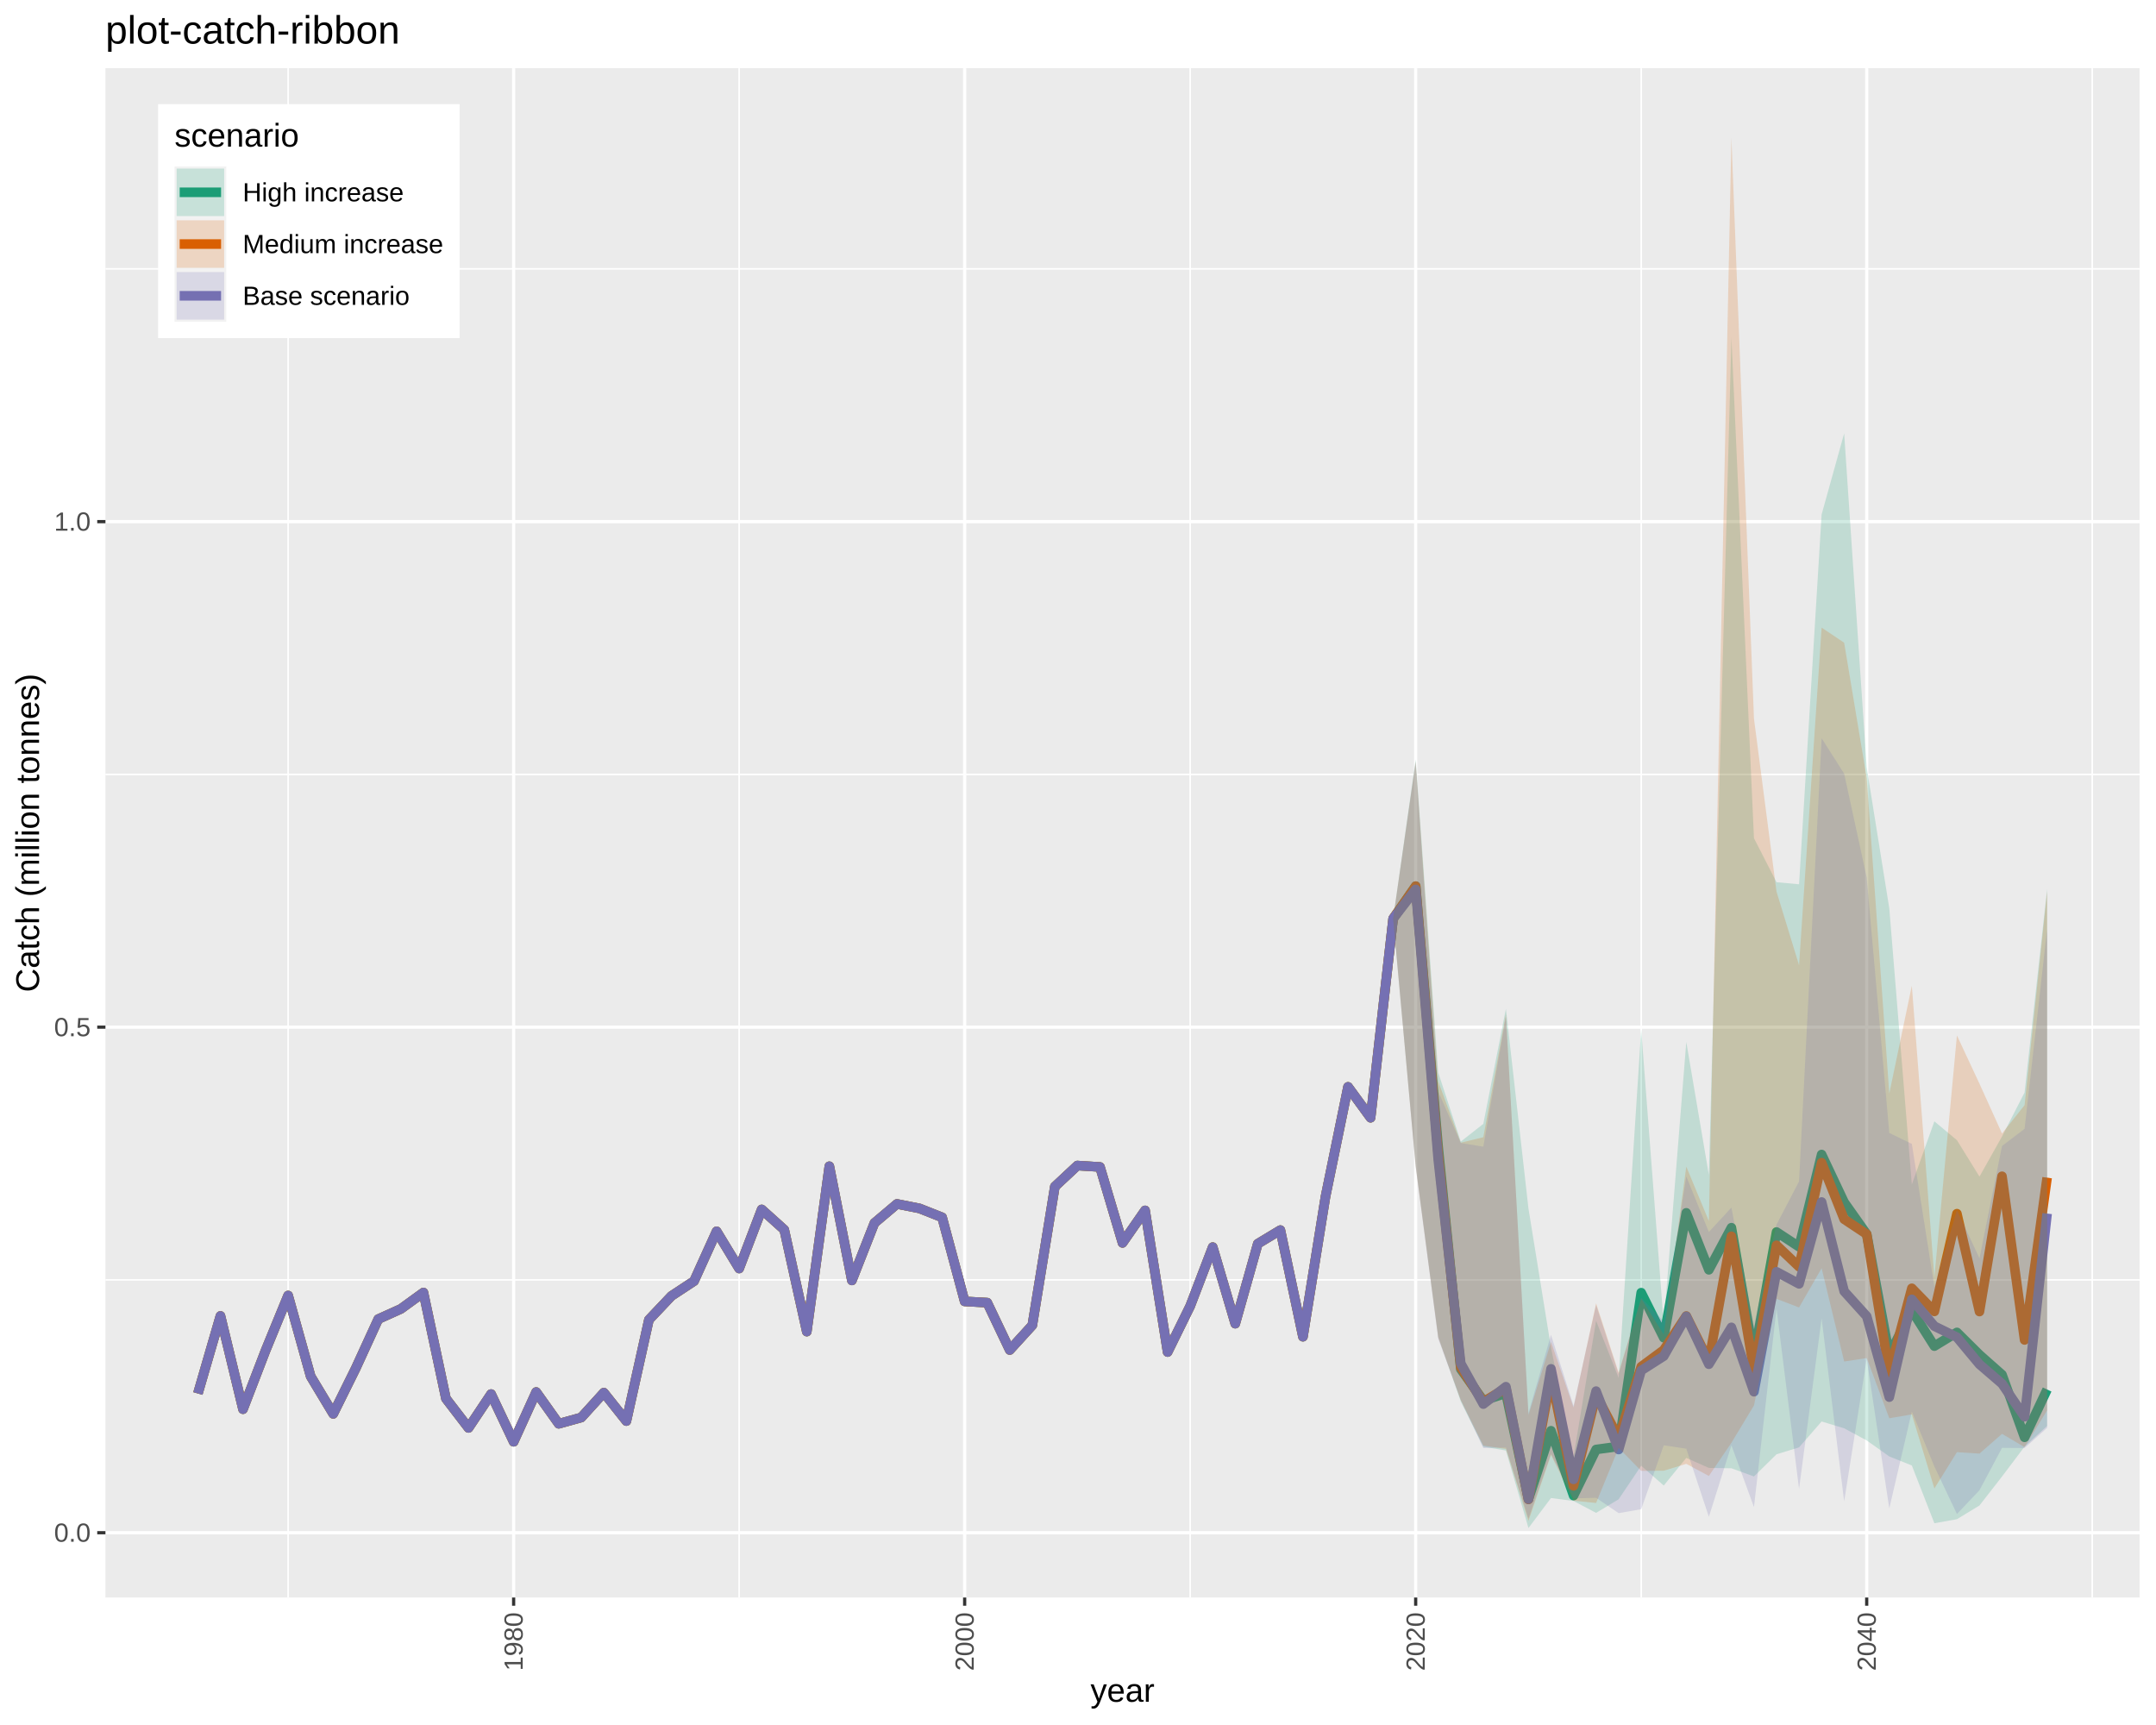
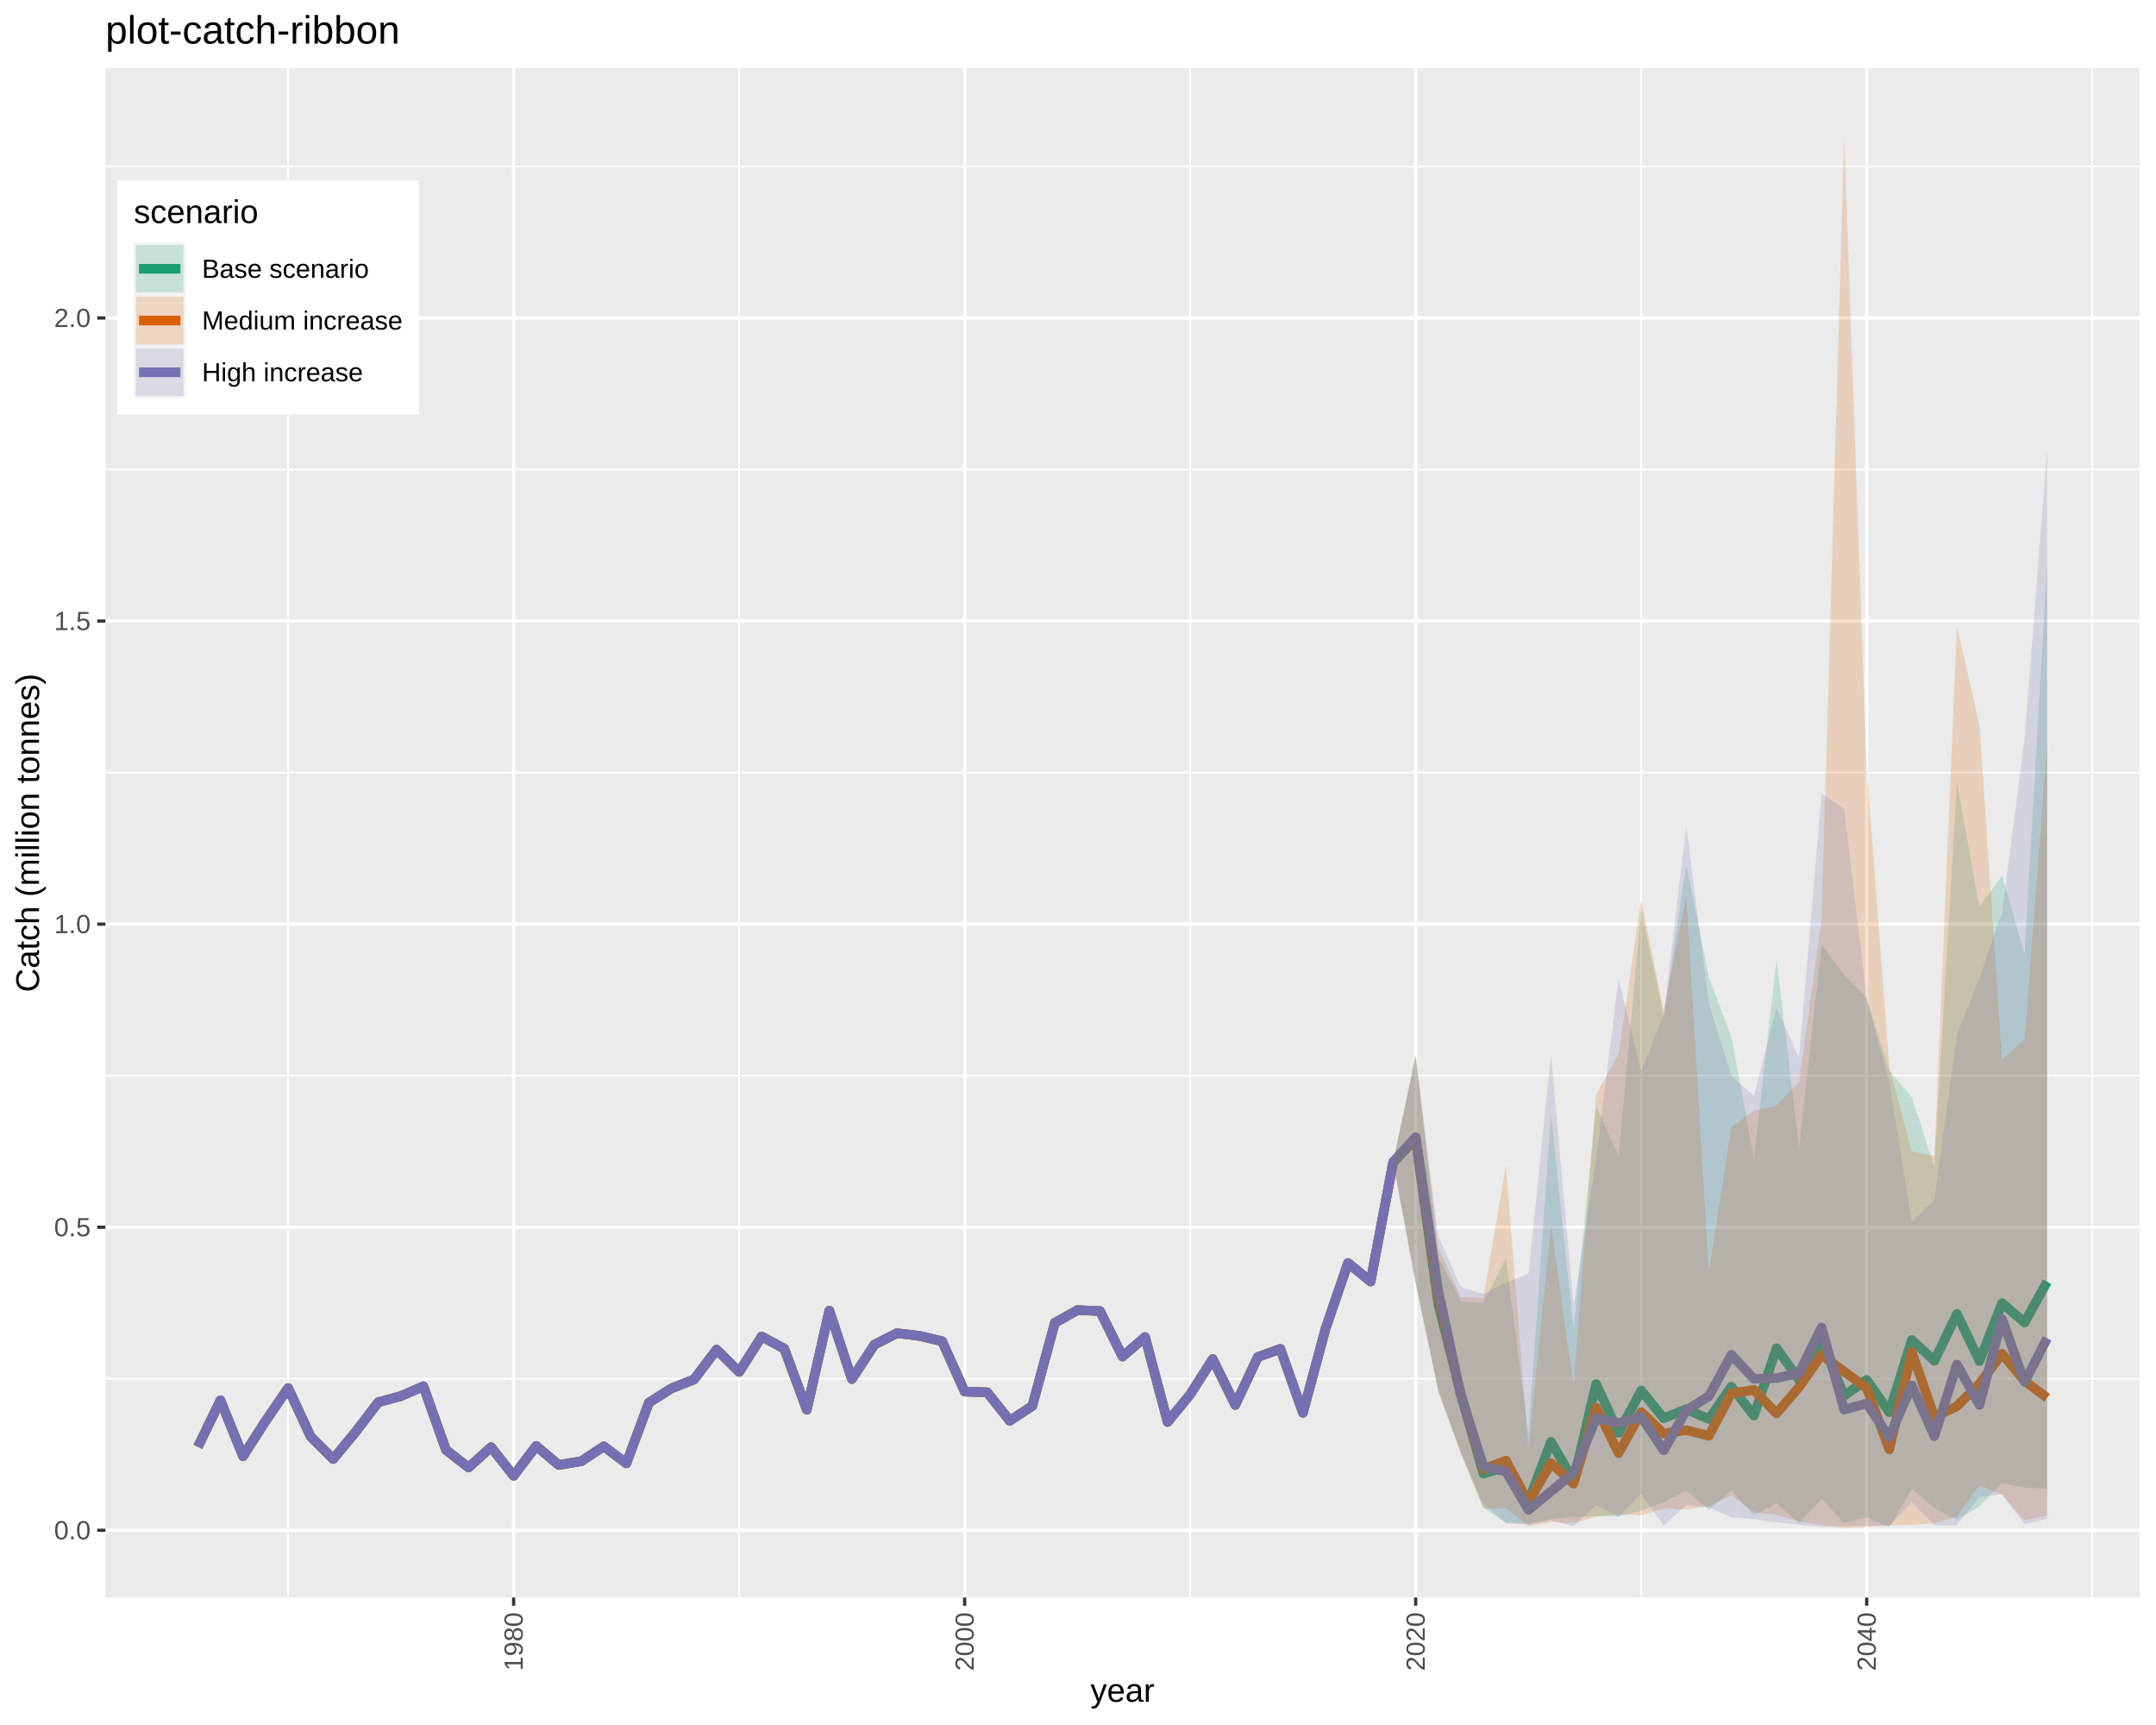
<svg xmlns="http://www.w3.org/2000/svg" viewBox="0 0 720.00 576.00">
  <defs>
    <style type="text/css">
    line, polyline, polygon, path, rect, circle {
      fill: none;
      stroke: #000000;
      stroke-linecap: round;
      stroke-linejoin: round;
      stroke-miterlimit: 10.00;
    }
  </style>
  </defs>
  <rect width="100%" height="100%" style="stroke: none; fill: #FFFFFF;" />
  <rect x="0.00" y="0.00" width="720.00" height="576.00" style="stroke-width: 1.07; stroke: #FFFFFF; fill: #FFFFFF;" />
  <defs>
    <clipPath id="cpMzUuMjF8NzE0LjUyfDUzMy40NHwyMi43Nw==">
      <rect x="35.21" y="22.77" width="679.31" height="510.67" />
    </clipPath>
  </defs>
  <rect x="35.21" y="22.77" width="679.31" height="510.67" style="stroke-width: 1.07; stroke: none; fill: #EBEBEB;" clip-path="url(#cpMzUuMjF8NzE0LjUyfDUzMy40NHwyMi43Nw==)" />
-   <polyline points="35.21,427.38 714.52,427.38 " style="stroke-width: 0.53; stroke: #FFFFFF; stroke-linecap: butt;" clip-path="url(#cpMzUuMjF8NzE0LjUyfDUzMy40NHwyMi43Nw==)" />
-   <polyline points="35.21,258.58 714.52,258.58 " style="stroke-width: 0.53; stroke: #FFFFFF; stroke-linecap: butt;" clip-path="url(#cpMzUuMjF8NzE0LjUyfDUzMy40NHwyMi43Nw==)" />
-   <polyline points="35.21,89.77 714.52,89.77 " style="stroke-width: 0.53; stroke: #FFFFFF; stroke-linecap: butt;" clip-path="url(#cpMzUuMjF8NzE0LjUyfDUzMy40NHwyMi43Nw==)" />
+   <polyline points="35.21,460.38 714.52,460.38 " style="stroke-width: 0.53; stroke: #FFFFFF; stroke-linecap: butt;" clip-path="url(#cpMzUuMjF8NzE0LjUyfDUzMy40NHwyMi43Nw==)" />
+   <polyline points="35.21,359.18 714.52,359.18 " style="stroke-width: 0.53; stroke: #FFFFFF; stroke-linecap: butt;" clip-path="url(#cpMzUuMjF8NzE0LjUyfDUzMy40NHwyMi43Nw==)" />
+   <polyline points="35.21,257.98 714.52,257.98 " style="stroke-width: 0.53; stroke: #FFFFFF; stroke-linecap: butt;" clip-path="url(#cpMzUuMjF8NzE0LjUyfDUzMy40NHwyMi43Nw==)" />
+   <polyline points="35.21,156.78 714.52,156.78 " style="stroke-width: 0.53; stroke: #FFFFFF; stroke-linecap: butt;" clip-path="url(#cpMzUuMjF8NzE0LjUyfDUzMy40NHwyMi43Nw==)" />
+   <polyline points="35.21,55.58 714.52,55.58 " style="stroke-width: 0.53; stroke: #FFFFFF; stroke-linecap: butt;" clip-path="url(#cpMzUuMjF8NzE0LjUyfDUzMy40NHwyMi43Nw==)" />
  <polyline points="96.22,533.44 96.22,22.77 " style="stroke-width: 0.53; stroke: #FFFFFF; stroke-linecap: butt;" clip-path="url(#cpMzUuMjF8NzE0LjUyfDUzMy40NHwyMi43Nw==)" />
  <polyline points="246.84,533.44 246.84,22.77 " style="stroke-width: 0.53; stroke: #FFFFFF; stroke-linecap: butt;" clip-path="url(#cpMzUuMjF8NzE0LjUyfDUzMy40NHwyMi43Nw==)" />
  <polyline points="397.46,533.44 397.46,22.77 " style="stroke-width: 0.53; stroke: #FFFFFF; stroke-linecap: butt;" clip-path="url(#cpMzUuMjF8NzE0LjUyfDUzMy40NHwyMi43Nw==)" />
  <polyline points="548.08,533.44 548.08,22.77 " style="stroke-width: 0.53; stroke: #FFFFFF; stroke-linecap: butt;" clip-path="url(#cpMzUuMjF8NzE0LjUyfDUzMy40NHwyMi43Nw==)" />
  <polyline points="698.71,533.44 698.71,22.77 " style="stroke-width: 0.53; stroke: #FFFFFF; stroke-linecap: butt;" clip-path="url(#cpMzUuMjF8NzE0LjUyfDUzMy40NHwyMi43Nw==)" />
-   <polyline points="35.21,511.79 714.52,511.79 " style="stroke-width: 1.07; stroke: #FFFFFF; stroke-linecap: butt;" clip-path="url(#cpMzUuMjF8NzE0LjUyfDUzMy40NHwyMi43Nw==)" />
-   <polyline points="35.21,342.98 714.52,342.98 " style="stroke-width: 1.07; stroke: #FFFFFF; stroke-linecap: butt;" clip-path="url(#cpMzUuMjF8NzE0LjUyfDUzMy40NHwyMi43Nw==)" />
-   <polyline points="35.21,174.18 714.52,174.18 " style="stroke-width: 1.07; stroke: #FFFFFF; stroke-linecap: butt;" clip-path="url(#cpMzUuMjF8NzE0LjUyfDUzMy40NHwyMi43Nw==)" />
+   <polyline points="35.21,510.98 714.52,510.98 " style="stroke-width: 1.07; stroke: #FFFFFF; stroke-linecap: butt;" clip-path="url(#cpMzUuMjF8NzE0LjUyfDUzMy40NHwyMi43Nw==)" />
+   <polyline points="35.21,409.78 714.52,409.78 " style="stroke-width: 1.07; stroke: #FFFFFF; stroke-linecap: butt;" clip-path="url(#cpMzUuMjF8NzE0LjUyfDUzMy40NHwyMi43Nw==)" />
+   <polyline points="35.21,308.58 714.52,308.58 " style="stroke-width: 1.07; stroke: #FFFFFF; stroke-linecap: butt;" clip-path="url(#cpMzUuMjF8NzE0LjUyfDUzMy40NHwyMi43Nw==)" />
+   <polyline points="35.21,207.38 714.52,207.38 " style="stroke-width: 1.07; stroke: #FFFFFF; stroke-linecap: butt;" clip-path="url(#cpMzUuMjF8NzE0LjUyfDUzMy40NHwyMi43Nw==)" />
+   <polyline points="35.21,106.18 714.52,106.18 " style="stroke-width: 1.07; stroke: #FFFFFF; stroke-linecap: butt;" clip-path="url(#cpMzUuMjF8NzE0LjUyfDUzMy40NHwyMi43Nw==)" />
  <polyline points="171.53,533.44 171.53,22.77 " style="stroke-width: 1.07; stroke: #FFFFFF; stroke-linecap: butt;" clip-path="url(#cpMzUuMjF8NzE0LjUyfDUzMy40NHwyMi43Nw==)" />
  <polyline points="322.15,533.44 322.15,22.77 " style="stroke-width: 1.07; stroke: #FFFFFF; stroke-linecap: butt;" clip-path="url(#cpMzUuMjF8NzE0LjUyfDUzMy40NHwyMi43Nw==)" />
  <polyline points="472.77,533.44 472.77,22.77 " style="stroke-width: 1.07; stroke: #FFFFFF; stroke-linecap: butt;" clip-path="url(#cpMzUuMjF8NzE0LjUyfDUzMy40NHwyMi43Nw==)" />
  <polyline points="623.39,533.44 623.39,22.77 " style="stroke-width: 1.07; stroke: #FFFFFF; stroke-linecap: butt;" clip-path="url(#cpMzUuMjF8NzE0LjUyfDUzMy40NHwyMi43Nw==)" />
-   <polyline points="66.09,465.30 73.62,439.41 81.15,470.54 88.68,450.97 96.22,432.59 103.75,459.58 111.28,472.10 118.81,456.88 126.34,440.46 133.87,437.06 141.40,431.60 148.93,466.99 156.46,476.80 164.00,465.50 171.53,481.42 179.06,464.82 186.59,475.41 194.12,473.32 201.65,465.03 209.18,474.51 216.71,440.68 224.24,432.73 231.78,427.77 239.31,411.15 246.84,423.57 254.37,403.85 261.90,410.62 269.43,444.63 276.96,389.43 284.49,427.55 292.02,408.38 299.56,402.01 307.09,403.51 314.62,406.49 322.15,434.55 329.68,434.97 337.21,450.78 344.74,442.52 352.27,396.22 359.80,389.19 367.34,389.67 374.87,415.01 382.40,404.17 389.93,451.46 397.46,436.12 404.99,416.44 412.52,441.98 420.05,415.29 427.58,410.75 435.12,446.34 442.65,399.59 450.18,362.92 457.71,373.22 465.24,306.73 472.77,295.91 480.30,383.10 487.83,457.16 495.36,467.71 502.90,465.23 510.43,500.52 517.96,477.74 525.49,499.39 533.02,484.00 540.55,482.97 548.08,431.63 555.61,446.68 563.14,404.98 570.68,424.01 578.21,409.94 585.74,453.03 593.27,411.38 600.80,416.32 608.33,385.50 615.86,401.46 623.39,412.10 630.93,452.31 638.46,437.56 645.99,449.49 653.52,444.90 661.05,452.36 668.58,459.03 676.11,479.94 683.64,463.97 " style="stroke-width: 3.20; stroke: #1B9E77; stroke-linecap: butt;" clip-path="url(#cpMzUuMjF8NzE0LjUyfDUzMy40NHwyMi43Nw==)" />
-   <polyline points="66.09,465.30 73.62,439.41 81.15,470.54 88.68,450.97 96.22,432.59 103.75,459.58 111.28,472.10 118.81,456.88 126.34,440.46 133.87,437.06 141.40,431.60 148.93,466.99 156.46,476.80 164.00,465.50 171.53,481.42 179.06,464.82 186.59,475.41 194.12,473.32 201.65,465.03 209.18,474.51 216.71,440.68 224.24,432.73 231.78,427.77 239.31,411.15 246.84,423.57 254.37,403.85 261.90,410.62 269.43,444.63 276.96,389.43 284.49,427.55 292.02,408.38 299.56,402.01 307.09,403.51 314.62,406.49 322.15,434.55 329.68,434.97 337.21,450.78 344.74,442.52 352.27,396.22 359.80,389.19 367.34,389.67 374.87,415.01 382.40,404.17 389.93,451.46 397.46,436.12 404.99,416.44 412.52,441.98 420.05,415.29 427.58,410.75 435.12,446.34 442.65,399.59 450.18,362.92 457.71,373.22 465.24,306.73 472.77,295.88 480.30,385.36 487.83,456.66 495.36,468.09 502.90,463.49 510.43,500.67 517.96,459.79 525.49,496.15 533.02,465.85 540.55,480.12 548.08,456.35 555.61,450.78 563.14,439.43 570.68,454.55 578.21,412.81 585.74,457.58 593.27,415.82 600.80,422.98 608.33,388.22 615.86,407.11 623.39,412.11 630.93,458.40 638.46,430.17 645.99,437.91 653.52,405.26 661.05,437.95 668.58,392.77 676.11,447.43 683.64,393.24 " style="stroke-width: 3.20; stroke: #D95F02; stroke-linecap: butt;" clip-path="url(#cpMzUuMjF8NzE0LjUyfDUzMy40NHwyMi43Nw==)" />
-   <polyline points="66.09,465.30 73.62,439.41 81.15,470.54 88.68,450.97 96.22,432.59 103.75,459.58 111.28,472.10 118.81,456.88 126.34,440.46 133.87,437.06 141.40,431.60 148.93,466.99 156.46,476.80 164.00,465.50 171.53,481.42 179.06,464.82 186.59,475.41 194.12,473.32 201.65,465.03 209.18,474.51 216.71,440.68 224.24,432.73 231.78,427.77 239.31,411.15 246.84,423.57 254.37,403.85 261.90,410.62 269.43,444.63 276.96,389.43 284.49,427.55 292.02,408.38 299.56,402.01 307.09,403.51 314.62,406.49 322.15,434.55 329.68,434.97 337.21,450.78 344.74,442.52 352.27,396.22 359.80,389.19 367.34,389.67 374.87,415.01 382.40,404.17 389.93,451.46 397.46,436.12 404.99,416.44 412.52,441.98 420.05,415.29 427.58,410.75 435.12,446.34 442.65,399.59 450.18,362.92 457.71,373.22 465.24,306.73 472.77,296.99 480.30,387.30 487.83,455.27 495.36,468.85 502.90,463.03 510.43,500.58 517.96,457.07 525.49,493.97 533.02,464.51 540.55,484.02 548.08,457.63 555.61,452.83 563.14,439.54 570.68,455.54 578.21,443.22 585.74,464.71 593.27,424.66 600.80,428.70 608.33,401.36 615.86,431.18 623.39,439.52 630.93,466.52 638.46,433.87 645.99,442.82 653.52,446.52 661.05,455.56 668.58,462.04 676.11,473.08 683.64,405.23 " style="stroke-width: 3.20; stroke: #7570B3; stroke-linecap: butt;" clip-path="url(#cpMzUuMjF8NzE0LjUyfDUzMy40NHwyMi43Nw==)" />
-   <polygon points="66.09,465.30 73.62,439.41 81.15,470.54 88.68,450.97 96.22,432.59 103.75,459.58 111.28,472.10 118.81,456.88 126.34,440.46 133.87,437.06 141.40,431.60 148.93,466.99 156.46,476.80 164.00,465.50 171.53,481.42 179.06,464.82 186.59,475.41 194.12,473.32 201.65,465.03 209.18,474.51 216.71,440.68 224.24,432.73 231.78,427.77 239.31,411.15 246.84,423.57 254.37,403.85 261.90,410.62 269.43,444.63 276.96,389.43 284.49,427.55 292.02,408.38 299.56,402.01 307.09,403.51 314.62,406.49 322.15,434.55 329.68,434.97 337.21,450.78 344.74,442.52 352.27,396.22 359.80,389.19 367.34,389.67 374.87,415.01 382.40,404.17 389.93,451.46 397.46,436.12 404.99,416.44 412.52,441.98 420.05,415.29 427.58,410.75 435.12,446.34 442.65,399.59 450.18,362.92 457.71,373.22 465.24,306.73 472.77,253.57 480.30,358.11 487.83,381.19 495.36,375.27 502.90,336.84 510.43,403.52 517.96,450.01 525.49,486.38 533.02,441.02 540.55,460.10 548.08,343.74 555.61,442.08 563.14,347.94 570.68,392.31 578.21,112.70 585.74,279.88 593.27,294.58 600.80,295.27 608.33,171.79 615.86,144.71 623.39,256.27 630.93,303.28 638.46,395.50 645.99,374.43 653.52,380.72 661.05,392.88 668.58,379.48 676.11,364.80 683.64,296.84 683.64,476.15 676.11,483.04 668.58,493.03 661.05,502.70 653.52,507.28 645.99,508.63 638.46,489.35 630.93,486.33 623.39,480.98 615.86,476.93 608.33,474.65 600.80,483.30 593.27,485.61 585.74,493.01 578.21,490.28 570.68,490.16 563.14,486.81 555.61,496.04 548.08,489.42 540.55,500.63 533.02,505.17 525.49,501.20 517.96,500.21 510.43,510.23 502.90,484.35 495.36,483.08 487.83,467.98 480.30,446.41 472.77,389.18 465.24,306.73 457.71,373.22 450.18,362.92 442.65,399.59 435.12,446.34 427.58,410.75 420.05,415.29 412.52,441.98 404.99,416.44 397.46,436.12 389.93,451.46 382.40,404.17 374.87,415.01 367.34,389.67 359.80,389.19 352.27,396.22 344.74,442.52 337.21,450.78 329.68,434.97 322.15,434.55 314.62,406.49 307.09,403.51 299.56,402.01 292.02,408.38 284.49,427.55 276.96,389.43 269.43,444.63 261.90,410.62 254.37,403.85 246.84,423.57 239.31,411.15 231.78,427.77 224.24,432.73 216.71,440.68 209.18,474.51 201.65,465.03 194.12,473.32 186.59,475.41 179.06,464.82 171.53,481.42 164.00,465.50 156.46,476.80 148.93,466.99 141.40,431.60 133.87,437.06 126.34,440.46 118.81,456.88 111.28,472.10 103.75,459.58 96.22,432.59 88.68,450.97 81.15,470.54 73.62,439.41 66.09,465.30 " style="stroke-width: 0.00; stroke: none; fill: #1B9E77; fill-opacity: 0.20;" clip-path="url(#cpMzUuMjF8NzE0LjUyfDUzMy40NHwyMi43Nw==)" />
-   <polygon points="66.09,465.30 73.62,439.41 81.15,470.54 88.68,450.97 96.22,432.59 103.75,459.58 111.28,472.10 118.81,456.88 126.34,440.46 133.87,437.06 141.40,431.60 148.93,466.99 156.46,476.80 164.00,465.50 171.53,481.42 179.06,464.82 186.59,475.41 194.12,473.32 201.65,465.03 209.18,474.51 216.71,440.68 224.24,432.73 231.78,427.77 239.31,411.15 246.84,423.57 254.37,403.85 261.90,410.62 269.43,444.63 276.96,389.43 284.49,427.55 292.02,408.38 299.56,402.01 307.09,403.51 314.62,406.49 322.15,434.55 329.68,434.97 337.21,450.78 344.74,442.52 352.27,396.22 359.80,389.19 367.34,389.67 374.87,415.01 382.40,404.17 389.93,451.46 397.46,436.12 404.99,416.44 412.52,441.98 420.05,415.29 427.58,410.75 435.12,446.34 442.65,399.59 450.18,362.92 457.71,373.22 465.24,306.73 472.77,254.36 480.30,361.09 487.83,381.56 495.36,379.72 502.90,338.67 510.43,472.49 517.96,448.08 525.49,469.97 533.02,435.20 540.55,458.32 548.08,433.56 555.61,445.62 563.14,389.53 570.68,407.71 578.21,45.98 585.74,239.96 593.27,297.72 600.80,322.29 608.33,209.56 615.86,214.61 623.39,259.78 630.93,365.14 638.46,329.13 645.99,426.51 653.52,345.75 661.05,361.86 668.58,378.49 676.11,369.02 683.64,297.67 683.64,470.96 676.11,483.22 668.58,478.79 661.05,485.38 653.52,484.90 645.99,497.02 638.46,472.29 630.93,473.58 623.39,453.48 615.86,454.63 608.33,423.49 600.80,436.58 593.27,433.70 585.74,469.31 578.21,481.77 570.68,492.85 563.14,488.80 555.61,491.09 548.08,491.14 540.55,483.47 533.02,501.86 525.49,501.11 517.96,485.81 510.43,507.84 502.90,483.82 495.36,482.71 487.83,467.52 480.30,446.63 472.77,389.50 465.24,306.73 457.71,373.22 450.18,362.92 442.65,399.59 435.12,446.34 427.58,410.75 420.05,415.29 412.52,441.98 404.99,416.44 397.46,436.12 389.93,451.46 382.40,404.17 374.87,415.01 367.34,389.67 359.80,389.19 352.27,396.22 344.74,442.52 337.21,450.78 329.68,434.97 322.15,434.55 314.62,406.49 307.09,403.51 299.56,402.01 292.02,408.38 284.49,427.55 276.96,389.43 269.43,444.63 261.90,410.62 254.37,403.85 246.84,423.57 239.31,411.15 231.78,427.77 224.24,432.73 216.71,440.68 209.18,474.51 201.65,465.03 194.12,473.32 186.59,475.41 179.06,464.82 171.53,481.42 164.00,465.50 156.46,476.80 148.93,466.99 141.40,431.60 133.87,437.06 126.34,440.46 118.81,456.88 111.28,472.10 103.75,459.58 96.22,432.59 88.68,450.97 81.15,470.54 73.62,439.41 66.09,465.30 " style="stroke-width: 0.00; stroke: none; fill: #D95F02; fill-opacity: 0.20;" clip-path="url(#cpMzUuMjF8NzE0LjUyfDUzMy40NHwyMi43Nw==)" />
-   <polygon points="66.09,465.30 73.62,439.41 81.15,470.54 88.68,450.97 96.22,432.59 103.75,459.58 111.28,472.10 118.81,456.88 126.34,440.46 133.87,437.06 141.40,431.60 148.93,466.99 156.46,476.80 164.00,465.50 171.53,481.42 179.06,464.82 186.59,475.41 194.12,473.32 201.65,465.03 209.18,474.51 216.71,440.68 224.24,432.73 231.78,427.77 239.31,411.15 246.84,423.57 254.37,403.85 261.90,410.62 269.43,444.63 276.96,389.43 284.49,427.55 292.02,408.38 299.56,402.01 307.09,403.51 314.62,406.49 322.15,434.55 329.68,434.97 337.21,450.78 344.74,442.52 352.27,396.22 359.80,389.19 367.34,389.67 374.87,415.01 382.40,404.17 389.93,451.46 397.46,436.12 404.99,416.44 412.52,441.98 420.05,415.29 427.58,410.75 435.12,446.34 442.65,399.59 450.18,362.92 457.71,373.22 465.24,306.73 472.77,254.30 480.30,364.45 487.83,381.66 495.36,382.89 502.90,339.47 510.43,471.83 517.96,445.71 525.49,469.40 533.02,435.79 540.55,458.82 548.08,433.30 555.61,441.27 563.14,392.82 570.68,411.39 578.21,403.21 585.74,442.61 593.27,408.92 600.80,394.47 608.33,246.50 615.86,258.35 623.39,293.02 630.93,378.31 638.46,381.96 645.99,429.70 653.52,404.04 661.05,420.18 668.58,382.66 676.11,376.93 683.64,310.24 683.64,476.78 676.11,483.52 668.58,483.46 661.05,497.61 653.52,505.55 645.99,489.69 638.46,471.33 630.93,503.68 623.39,453.78 615.86,501.33 608.33,440.28 600.80,497.16 593.27,436.98 585.74,503.24 578.21,482.61 570.68,506.49 563.14,483.74 555.61,482.60 548.08,503.94 540.55,505.26 533.02,500.13 525.49,500.34 517.96,485.43 510.43,507.04 502.90,483.35 495.36,483.53 487.83,467.49 480.30,447.05 472.77,389.74 465.24,306.73 457.71,373.22 450.18,362.92 442.65,399.59 435.12,446.34 427.58,410.75 420.05,415.29 412.52,441.98 404.99,416.44 397.46,436.12 389.93,451.46 382.40,404.17 374.87,415.01 367.34,389.67 359.80,389.19 352.27,396.22 344.74,442.52 337.21,450.78 329.68,434.97 322.15,434.55 314.62,406.49 307.09,403.51 299.56,402.01 292.02,408.38 284.49,427.55 276.96,389.43 269.43,444.63 261.90,410.62 254.37,403.85 246.84,423.57 239.31,411.15 231.78,427.77 224.24,432.73 216.71,440.68 209.18,474.51 201.65,465.03 194.12,473.32 186.59,475.41 179.06,464.82 171.53,481.42 164.00,465.50 156.46,476.80 148.93,466.99 141.40,431.60 133.87,437.06 126.34,440.46 118.81,456.88 111.28,472.10 103.75,459.58 96.22,432.59 88.68,450.97 81.15,470.54 73.62,439.41 66.09,465.30 " style="stroke-width: 0.00; stroke: none; fill: #7570B3; fill-opacity: 0.20;" clip-path="url(#cpMzUuMjF8NzE0LjUyfDUzMy40NHwyMi43Nw==)" />
+   <polyline points="66.09,483.11 73.62,467.59 81.15,486.25 88.68,474.52 96.22,463.50 103.75,479.69 111.28,487.19 118.81,478.06 126.34,468.22 133.87,466.18 141.40,462.91 148.93,484.13 156.46,490.01 164.00,483.23 171.53,492.78 179.06,482.82 186.59,489.18 194.12,487.92 201.65,482.95 209.18,488.64 216.71,468.35 224.24,463.59 231.78,460.62 239.31,450.65 246.84,458.10 254.37,446.27 261.90,450.33 269.43,470.72 276.96,437.63 284.49,460.48 292.02,448.99 299.56,445.17 307.09,446.07 314.62,447.86 322.15,464.68 329.68,464.93 337.21,474.41 344.74,469.46 352.27,441.70 359.80,437.48 367.34,437.77 374.87,452.96 382.40,446.47 389.93,474.82 397.46,465.62 404.99,453.82 412.52,469.13 420.05,453.13 427.58,450.41 435.12,471.75 442.65,443.72 450.18,421.73 457.71,427.91 465.24,388.05 472.77,380.40 480.30,435.45 487.83,465.41 495.36,492.05 502.90,489.84 510.43,501.33 517.96,481.43 525.49,494.40 533.02,462.13 540.55,478.42 548.08,464.31 555.61,473.56 563.14,470.54 570.68,473.83 578.21,463.03 585.74,472.70 593.27,450.17 600.80,460.69 608.33,447.76 615.86,466.03 623.39,460.75 630.93,471.57 638.46,447.42 645.99,454.40 653.52,438.72 661.05,454.47 668.58,435.12 676.11,441.61 683.64,427.98 " style="stroke-width: 3.20; stroke: #1B9E77; stroke-linecap: butt;" clip-path="url(#cpMzUuMjF8NzE0LjUyfDUzMy40NHwyMi43Nw==)" />
+   <polyline points="66.09,483.11 73.62,467.59 81.15,486.25 88.68,474.52 96.22,463.50 103.75,479.69 111.28,487.19 118.81,478.06 126.34,468.22 133.87,466.18 141.40,462.91 148.93,484.13 156.46,490.01 164.00,483.23 171.53,492.78 179.06,482.82 186.59,489.18 194.12,487.92 201.65,482.95 209.18,488.64 216.71,468.35 224.24,463.59 231.78,460.62 239.31,450.65 246.84,458.10 254.37,446.27 261.90,450.33 269.43,470.72 276.96,437.63 284.49,460.48 292.02,448.99 299.56,445.17 307.09,446.07 314.62,447.86 322.15,464.68 329.68,464.93 337.21,474.41 344.74,469.46 352.27,441.70 359.80,437.48 367.34,437.77 374.87,452.96 382.40,446.47 389.93,474.82 397.46,465.62 404.99,453.82 412.52,469.13 420.05,453.13 427.58,450.41 435.12,471.75 442.65,443.72 450.18,421.73 457.71,427.91 465.24,388.05 472.77,379.97 480.30,433.23 487.83,465.68 495.36,490.55 502.90,487.73 510.43,501.65 517.96,488.54 525.49,495.42 533.02,470.01 540.55,485.22 548.08,471.53 555.61,478.70 563.14,477.55 570.68,479.44 578.21,465.23 585.74,464.12 593.27,471.97 600.80,463.17 608.33,452.41 615.86,457.99 623.39,463.46 630.93,483.99 638.46,451.42 645.99,473.18 653.52,469.54 661.05,462.11 668.58,452.01 676.11,461.09 683.64,466.77 " style="stroke-width: 3.20; stroke: #D95F02; stroke-linecap: butt;" clip-path="url(#cpMzUuMjF8NzE0LjUyfDUzMy40NHwyMi43Nw==)" />
+   <polyline points="66.09,483.11 73.62,467.59 81.15,486.25 88.68,474.52 96.22,463.50 103.75,479.69 111.28,487.19 118.81,478.06 126.34,468.22 133.87,466.18 141.40,462.91 148.93,484.13 156.46,490.01 164.00,483.23 171.53,492.78 179.06,482.82 186.59,489.18 194.12,487.92 201.65,482.95 209.18,488.64 216.71,468.35 224.24,463.59 231.78,460.62 239.31,450.65 246.84,458.10 254.37,446.27 261.90,450.33 269.43,470.72 276.96,437.63 284.49,460.48 292.02,448.99 299.56,445.17 307.09,446.07 314.62,447.86 322.15,464.68 329.68,464.93 337.21,474.41 344.74,469.46 352.27,441.70 359.80,437.48 367.34,437.77 374.87,452.96 382.40,446.47 389.93,474.82 397.46,465.62 404.99,453.82 412.52,469.13 420.05,453.13 427.58,450.41 435.12,471.75 442.65,443.72 450.18,421.73 457.71,427.91 465.24,388.05 472.77,379.70 480.30,430.95 487.83,465.81 495.36,489.60 502.90,491.32 510.43,504.18 517.96,497.99 525.49,491.78 533.02,473.58 540.55,475.15 548.08,473.06 555.61,484.31 563.14,470.90 570.68,466.21 578.21,452.39 585.74,460.42 593.27,460.16 600.80,458.50 608.33,443.27 615.86,470.72 623.39,468.61 630.93,479.89 638.46,462.62 645.99,479.55 653.52,455.62 661.05,469.12 668.58,440.43 676.11,461.47 683.64,446.88 " style="stroke-width: 3.20; stroke: #7570B3; stroke-linecap: butt;" clip-path="url(#cpMzUuMjF8NzE0LjUyfDUzMy40NHwyMi43Nw==)" />
+   <polygon points="66.09,483.11 73.62,467.59 81.15,486.25 88.68,474.52 96.22,463.50 103.75,479.69 111.28,487.19 118.81,478.06 126.34,468.22 133.87,466.18 141.40,462.91 148.93,484.13 156.46,490.01 164.00,483.23 171.53,492.78 179.06,482.82 186.59,489.18 194.12,487.92 201.65,482.95 209.18,488.64 216.71,468.35 224.24,463.59 231.78,460.62 239.31,450.65 246.84,458.10 254.37,446.27 261.90,450.33 269.43,470.72 276.96,437.63 284.49,460.48 292.02,448.99 299.56,445.17 307.09,446.07 314.62,447.86 322.15,464.68 329.68,464.93 337.21,474.41 344.74,469.46 352.27,441.70 359.80,437.48 367.34,437.77 374.87,452.96 382.40,446.47 389.93,474.82 397.46,465.62 404.99,453.82 412.52,469.13 420.05,453.13 427.58,450.41 435.12,471.75 442.65,443.72 450.18,421.73 457.71,427.91 465.24,388.05 472.77,352.33 480.30,419.75 487.83,434.54 495.36,435.17 502.90,420.04 510.43,478.99 517.96,372.19 525.49,443.94 533.02,369.31 540.55,386.06 548.08,303.73 555.61,339.49 563.14,288.88 570.68,326.33 578.21,346.28 585.74,386.98 593.27,320.38 600.80,383.24 608.33,315.30 615.86,325.61 623.39,333.31 630.93,357.48 638.46,366.42 645.99,389.68 653.52,261.50 661.05,302.76 668.58,292.45 676.11,318.48 683.64,188.37 683.64,497.07 676.11,496.76 668.58,495.27 661.05,502.99 653.52,507.50 645.99,503.56 638.46,497.17 630.93,509.99 623.39,506.61 615.86,508.61 608.33,500.43 600.80,508.66 593.27,501.96 585.74,506.00 578.21,497.63 570.68,504.22 563.14,497.73 555.61,501.50 548.08,504.47 540.55,506.37 533.02,506.33 525.49,506.49 517.96,507.25 510.43,508.75 502.90,508.43 495.36,503.43 487.83,485.22 480.30,464.65 472.77,428.74 465.24,388.05 457.71,427.91 450.18,421.73 442.65,443.72 435.12,471.75 427.58,450.41 420.05,453.13 412.52,469.13 404.99,453.82 397.46,465.62 389.93,474.82 382.40,446.47 374.87,452.96 367.34,437.77 359.80,437.48 352.27,441.70 344.74,469.46 337.21,474.41 329.68,464.93 322.15,464.68 314.62,447.86 307.09,446.07 299.56,445.17 292.02,448.99 284.49,460.48 276.96,437.63 269.43,470.72 261.90,450.33 254.37,446.27 246.84,458.10 239.31,450.65 231.78,460.62 224.24,463.59 216.71,468.35 209.18,488.64 201.65,482.95 194.12,487.92 186.59,489.18 179.06,482.82 171.53,492.78 164.00,483.23 156.46,490.01 148.93,484.13 141.40,462.91 133.87,466.18 126.34,468.22 118.81,478.06 111.28,487.19 103.75,479.69 96.22,463.50 88.68,474.52 81.15,486.25 73.62,467.59 66.09,483.11 " style="stroke-width: 0.00; stroke: none; fill: #1B9E77; fill-opacity: 0.20;" clip-path="url(#cpMzUuMjF8NzE0LjUyfDUzMy40NHwyMi43Nw==)" />
+   <polygon points="66.09,483.11 73.62,467.59 81.15,486.25 88.68,474.52 96.22,463.50 103.75,479.69 111.28,487.19 118.81,478.06 126.34,468.22 133.87,466.18 141.40,462.91 148.93,484.13 156.46,490.01 164.00,483.23 171.53,492.78 179.06,482.82 186.59,489.18 194.12,487.92 201.65,482.95 209.18,488.64 216.71,468.35 224.24,463.59 231.78,460.62 239.31,450.65 246.84,458.10 254.37,446.27 261.90,450.33 269.43,470.72 276.96,437.63 284.49,460.48 292.02,448.99 299.56,445.17 307.09,446.07 314.62,447.86 322.15,464.68 329.68,464.93 337.21,474.41 344.74,469.46 352.27,441.70 359.80,437.48 367.34,437.77 374.87,452.96 382.40,446.47 389.93,474.82 397.46,465.62 404.99,453.82 412.52,469.13 420.05,453.13 427.58,450.41 435.12,471.75 442.65,443.72 450.18,421.73 457.71,427.91 465.24,388.05 472.77,352.18 480.30,416.61 487.83,433.16 495.36,433.45 502.90,389.16 510.43,483.70 517.96,408.98 525.49,462.65 533.02,365.56 540.55,351.84 548.08,300.27 555.61,337.52 563.14,298.96 570.68,424.60 578.21,376.29 585.74,370.93 593.27,369.09 600.80,361.22 608.33,307.16 615.86,45.98 623.39,256.29 630.93,356.14 638.46,384.44 645.99,385.98 653.52,209.23 661.05,242.02 668.58,353.78 676.11,347.05 683.64,248.20 683.64,506.12 676.11,507.57 668.58,499.10 661.05,496.00 653.52,506.35 645.99,508.60 638.46,509.16 630.93,509.32 623.39,509.81 615.86,510.23 608.33,509.22 600.80,508.06 593.27,505.84 585.74,504.88 578.21,499.43 570.68,502.91 563.14,504.03 555.61,503.70 548.08,506.02 540.55,505.62 533.02,506.39 525.49,508.61 517.96,508.28 510.43,509.53 502.90,503.64 495.36,503.75 487.83,485.30 480.30,464.40 472.77,428.41 465.24,388.05 457.71,427.91 450.18,421.73 442.65,443.72 435.12,471.75 427.58,450.41 420.05,453.13 412.52,469.13 404.99,453.82 397.46,465.62 389.93,474.82 382.40,446.47 374.87,452.96 367.34,437.77 359.80,437.48 352.27,441.70 344.74,469.46 337.21,474.41 329.68,464.93 322.15,464.68 314.62,447.86 307.09,446.07 299.56,445.17 292.02,448.99 284.49,460.48 276.96,437.63 269.43,470.72 261.90,450.33 254.37,446.27 246.84,458.10 239.31,450.65 231.78,460.62 224.24,463.59 216.71,468.35 209.18,488.64 201.65,482.95 194.12,487.92 186.59,489.18 179.06,482.82 171.53,492.78 164.00,483.23 156.46,490.01 148.93,484.13 141.40,462.91 133.87,466.18 126.34,468.22 118.81,478.06 111.28,487.19 103.75,479.69 96.22,463.50 88.68,474.52 81.15,486.25 73.62,467.59 66.09,483.11 " style="stroke-width: 0.00; stroke: none; fill: #D95F02; fill-opacity: 0.20;" clip-path="url(#cpMzUuMjF8NzE0LjUyfDUzMy40NHwyMi43Nw==)" />
+   <polygon points="66.09,483.11 73.62,467.59 81.15,486.25 88.68,474.52 96.22,463.50 103.75,479.69 111.28,487.19 118.81,478.06 126.34,468.22 133.87,466.18 141.40,462.91 148.93,484.13 156.46,490.01 164.00,483.23 171.53,492.78 179.06,482.82 186.59,489.18 194.12,487.92 201.65,482.95 209.18,488.64 216.71,468.35 224.24,463.59 231.78,460.62 239.31,450.65 246.84,458.10 254.37,446.27 261.90,450.33 269.43,470.72 276.96,437.63 284.49,460.48 292.02,448.99 299.56,445.17 307.09,446.07 314.62,447.86 322.15,464.68 329.68,464.93 337.21,474.41 344.74,469.46 352.27,441.70 359.80,437.48 367.34,437.77 374.87,452.96 382.40,446.47 389.93,474.82 397.46,465.62 404.99,453.82 412.52,469.13 420.05,453.13 427.58,450.41 435.12,471.75 442.65,443.72 450.18,421.73 457.71,427.91 465.24,388.05 472.77,352.92 480.30,412.77 487.83,429.76 495.36,432.09 502.90,428.27 510.43,425.31 517.96,352.16 525.49,435.87 533.02,386.91 540.55,326.78 548.08,357.71 555.61,338.79 563.14,275.96 570.68,334.96 578.21,359.36 585.74,365.99 593.27,336.49 600.80,353.17 608.33,264.99 615.86,270.06 623.39,333.76 630.93,361.28 638.46,408.08 645.99,400.59 653.52,345.38 661.05,326.48 668.58,304.70 676.11,246.68 683.64,150.03 683.64,507.13 676.11,509.00 668.58,498.98 661.05,499.83 653.52,509.28 645.99,509.37 638.46,501.59 630.93,509.48 623.39,509.55 615.86,509.53 608.33,509.86 600.80,509.09 593.27,508.36 585.74,507.24 578.21,506.65 570.68,503.25 563.14,502.50 555.61,509.45 548.08,498.86 540.55,506.47 533.02,502.57 525.49,509.66 517.96,507.66 510.43,509.07 502.90,508.64 495.36,502.17 487.83,484.86 480.30,463.97 472.77,428.33 465.24,388.05 457.71,427.91 450.18,421.73 442.65,443.72 435.12,471.75 427.58,450.41 420.05,453.13 412.52,469.13 404.99,453.82 397.46,465.62 389.93,474.82 382.40,446.47 374.87,452.96 367.34,437.77 359.80,437.48 352.27,441.70 344.74,469.46 337.21,474.41 329.68,464.93 322.15,464.68 314.62,447.86 307.09,446.07 299.56,445.17 292.02,448.99 284.49,460.48 276.96,437.63 269.43,470.72 261.90,450.33 254.37,446.27 246.84,458.10 239.31,450.65 231.78,460.62 224.24,463.59 216.71,468.35 209.18,488.64 201.65,482.95 194.12,487.92 186.59,489.18 179.06,482.82 171.53,492.78 164.00,483.23 156.46,490.01 148.93,484.13 141.40,462.91 133.87,466.18 126.34,468.22 118.81,478.06 111.28,487.19 103.75,479.69 96.22,463.50 88.68,474.52 81.15,486.25 73.62,467.59 66.09,483.11 " style="stroke-width: 0.00; stroke: none; fill: #7570B3; fill-opacity: 0.20;" clip-path="url(#cpMzUuMjF8NzE0LjUyfDUzMy40NHwyMi43Nw==)" />
  <defs>
    <clipPath id="cpMC4wMHw3MjAuMDB8NTc2LjAwfDAuMDA=">
      <rect x="0.00" y="0.00" width="720.00" height="576.00" />
    </clipPath>
  </defs>
  <g clip-path="url(#cpMC4wMHw3MjAuMDB8NTc2LjAwfDAuMDA=)">
-     <text x="18.06" y="514.81" style="font-size: 8.80px; fill: #4D4D4D; font-family: Liberation Sans;" textLength="12.22px" lengthAdjust="spacingAndGlyphs">0.0</text>
+     <text x="18.06" y="514.01" style="font-size: 8.80px; fill: #4D4D4D; font-family: Liberation Sans;" textLength="12.22px" lengthAdjust="spacingAndGlyphs">0.0</text>
  </g>
  <g clip-path="url(#cpMC4wMHw3MjAuMDB8NTc2LjAwfDAuMDA=)">
-     <text x="18.06" y="346.00" style="font-size: 8.80px; fill: #4D4D4D; font-family: Liberation Sans;" textLength="12.22px" lengthAdjust="spacingAndGlyphs">0.5</text>
+     <text x="18.06" y="412.80" style="font-size: 8.80px; fill: #4D4D4D; font-family: Liberation Sans;" textLength="12.22px" lengthAdjust="spacingAndGlyphs">0.5</text>
  </g>
  <g clip-path="url(#cpMC4wMHw3MjAuMDB8NTc2LjAwfDAuMDA=)">
-     <text x="18.06" y="177.20" style="font-size: 8.80px; fill: #4D4D4D; font-family: Liberation Sans;" textLength="12.22px" lengthAdjust="spacingAndGlyphs">1.0</text>
+     <text x="18.06" y="311.60" style="font-size: 8.80px; fill: #4D4D4D; font-family: Liberation Sans;" textLength="12.22px" lengthAdjust="spacingAndGlyphs">1.0</text>
  </g>
-   <polyline points="32.47,511.79 35.21,511.79 " style="stroke-width: 1.07; stroke: #333333; stroke-linecap: butt;" clip-path="url(#cpMC4wMHw3MjAuMDB8NTc2LjAwfDAuMDA=)" />
-   <polyline points="32.47,342.98 35.21,342.98 " style="stroke-width: 1.07; stroke: #333333; stroke-linecap: butt;" clip-path="url(#cpMC4wMHw3MjAuMDB8NTc2LjAwfDAuMDA=)" />
-   <polyline points="32.47,174.18 35.21,174.18 " style="stroke-width: 1.07; stroke: #333333; stroke-linecap: butt;" clip-path="url(#cpMC4wMHw3MjAuMDB8NTc2LjAwfDAuMDA=)" />
+   <g clip-path="url(#cpMC4wMHw3MjAuMDB8NTc2LjAwfDAuMDA=)">
+     <text x="18.06" y="210.40" style="font-size: 8.80px; fill: #4D4D4D; font-family: Liberation Sans;" textLength="12.22px" lengthAdjust="spacingAndGlyphs">1.5</text>
+   </g>
+   <g clip-path="url(#cpMC4wMHw3MjAuMDB8NTc2LjAwfDAuMDA=)">
+     <text x="18.06" y="109.20" style="font-size: 8.80px; fill: #4D4D4D; font-family: Liberation Sans;" textLength="12.22px" lengthAdjust="spacingAndGlyphs">2.0</text>
+   </g>
+   <polyline points="32.47,510.98 35.21,510.98 " style="stroke-width: 1.07; stroke: #333333; stroke-linecap: butt;" clip-path="url(#cpMC4wMHw3MjAuMDB8NTc2LjAwfDAuMDA=)" />
+   <polyline points="32.47,409.78 35.21,409.78 " style="stroke-width: 1.07; stroke: #333333; stroke-linecap: butt;" clip-path="url(#cpMC4wMHw3MjAuMDB8NTc2LjAwfDAuMDA=)" />
+   <polyline points="32.47,308.58 35.21,308.58 " style="stroke-width: 1.07; stroke: #333333; stroke-linecap: butt;" clip-path="url(#cpMC4wMHw3MjAuMDB8NTc2LjAwfDAuMDA=)" />
+   <polyline points="32.47,207.38 35.21,207.38 " style="stroke-width: 1.07; stroke: #333333; stroke-linecap: butt;" clip-path="url(#cpMC4wMHw3MjAuMDB8NTc2LjAwfDAuMDA=)" />
+   <polyline points="32.47,106.18 35.21,106.18 " style="stroke-width: 1.07; stroke: #333333; stroke-linecap: butt;" clip-path="url(#cpMC4wMHw3MjAuMDB8NTc2LjAwfDAuMDA=)" />
  <polyline points="171.53,536.18 171.53,533.44 " style="stroke-width: 1.07; stroke: #333333; stroke-linecap: butt;" clip-path="url(#cpMC4wMHw3MjAuMDB8NTc2LjAwfDAuMDA=)" />
  <polyline points="322.15,536.18 322.15,533.44 " style="stroke-width: 1.07; stroke: #333333; stroke-linecap: butt;" clip-path="url(#cpMC4wMHw3MjAuMDB8NTc2LjAwfDAuMDA=)" />
  <polyline points="472.77,536.18 472.77,533.44 " style="stroke-width: 1.07; stroke: #333333; stroke-linecap: butt;" clip-path="url(#cpMC4wMHw3MjAuMDB8NTc2LjAwfDAuMDA=)" />
  <polyline points="623.39,536.18 623.39,533.44 " style="stroke-width: 1.07; stroke: #333333; stroke-linecap: butt;" clip-path="url(#cpMC4wMHw3MjAuMDB8NTc2LjAwfDAuMDA=)" />
  <g clip-path="url(#cpMC4wMHw3MjAuMDB8NTc2LjAwfDAuMDA=)">
    <text transform="translate(174.55,557.94) rotate(-90)" style="font-size: 8.80px; fill: #4D4D4D; font-family: Liberation Sans;" textLength="19.56px" lengthAdjust="spacingAndGlyphs">1980</text>
  </g>
  <g clip-path="url(#cpMC4wMHw3MjAuMDB8NTc2LjAwfDAuMDA=)">
    <text transform="translate(325.17,557.94) rotate(-90)" style="font-size: 8.80px; fill: #4D4D4D; font-family: Liberation Sans;" textLength="19.56px" lengthAdjust="spacingAndGlyphs">2000</text>
  </g>
  <g clip-path="url(#cpMC4wMHw3MjAuMDB8NTc2LjAwfDAuMDA=)">
    <text transform="translate(475.79,557.94) rotate(-90)" style="font-size: 8.80px; fill: #4D4D4D; font-family: Liberation Sans;" textLength="19.56px" lengthAdjust="spacingAndGlyphs">2020</text>
  </g>
  <g clip-path="url(#cpMC4wMHw3MjAuMDB8NTc2LjAwfDAuMDA=)">
    <text transform="translate(626.42,557.94) rotate(-90)" style="font-size: 8.80px; fill: #4D4D4D; font-family: Liberation Sans;" textLength="19.56px" lengthAdjust="spacingAndGlyphs">2040</text>
  </g>
  <g clip-path="url(#cpMC4wMHw3MjAuMDB8NTc2LjAwfDAuMDA=)">
    <text x="364.16" y="568.24" style="font-size: 11.00px; font-family: Liberation Sans;" textLength="21.41px" lengthAdjust="spacingAndGlyphs">year</text>
  </g>
  <g clip-path="url(#cpMC4wMHw3MjAuMDB8NTc2LjAwfDAuMDA=)">
    <text transform="translate(13.04,331.31) rotate(-90)" style="font-size: 11.00px; font-family: Liberation Sans;" textLength="106.41px" lengthAdjust="spacingAndGlyphs">Catch (million tonnes)</text>
  </g>
-   <rect x="52.80" y="34.78" width="100.69" height="78.12" style="stroke-width: 1.07; stroke: none; fill: #FFFFFF;" clip-path="url(#cpMC4wMHw3MjAuMDB8NTc2LjAwfDAuMDA=)" />
+   <rect x="39.21" y="60.31" width="100.69" height="78.12" style="stroke-width: 1.07; stroke: none; fill: #FFFFFF;" clip-path="url(#cpMC4wMHw3MjAuMDB8NTc2LjAwfDAuMDA=)" />
  <g clip-path="url(#cpMC4wMHw3MjAuMDB8NTc2LjAwfDAuMDA=)">
-     <text x="58.28" y="48.96" style="font-size: 11.00px; font-family: Liberation Sans;" textLength="41.59px" lengthAdjust="spacingAndGlyphs">scenario</text>
+     <text x="44.69" y="74.49" style="font-size: 11.00px; font-family: Liberation Sans;" textLength="41.59px" lengthAdjust="spacingAndGlyphs">scenario</text>
  </g>
-   <rect x="58.28" y="55.58" width="17.28" height="17.28" style="stroke-width: 1.07; stroke: none; fill: #F2F2F2;" clip-path="url(#cpMC4wMHw3MjAuMDB8NTc2LjAwfDAuMDA=)" />
-   <line x1="60.01" y1="64.22" x2="73.83" y2="64.22" style="stroke-width: 3.20; stroke: #1B9E77; stroke-linecap: butt;" clip-path="url(#cpMC4wMHw3MjAuMDB8NTc2LjAwfDAuMDA=)" />
-   <rect x="58.99" y="56.29" width="15.86" height="15.86" style="stroke-width: 1.07; stroke: none; stroke-linecap: square; stroke-linejoin: miter; fill: #1B9E77; fill-opacity: 0.20;" clip-path="url(#cpMC4wMHw3MjAuMDB8NTc2LjAwfDAuMDA=)" />
-   <rect x="58.28" y="72.86" width="17.28" height="17.28" style="stroke-width: 1.07; stroke: none; fill: #F2F2F2;" clip-path="url(#cpMC4wMHw3MjAuMDB8NTc2LjAwfDAuMDA=)" />
-   <line x1="60.01" y1="81.50" x2="73.83" y2="81.50" style="stroke-width: 3.20; stroke: #D95F02; stroke-linecap: butt;" clip-path="url(#cpMC4wMHw3MjAuMDB8NTc2LjAwfDAuMDA=)" />
-   <rect x="58.99" y="73.57" width="15.86" height="15.86" style="stroke-width: 1.07; stroke: none; stroke-linecap: square; stroke-linejoin: miter; fill: #D95F02; fill-opacity: 0.20;" clip-path="url(#cpMC4wMHw3MjAuMDB8NTc2LjAwfDAuMDA=)" />
-   <rect x="58.28" y="90.14" width="17.28" height="17.28" style="stroke-width: 1.07; stroke: none; fill: #F2F2F2;" clip-path="url(#cpMC4wMHw3MjAuMDB8NTc2LjAwfDAuMDA=)" />
-   <line x1="60.01" y1="98.78" x2="73.83" y2="98.78" style="stroke-width: 3.20; stroke: #7570B3; stroke-linecap: butt;" clip-path="url(#cpMC4wMHw3MjAuMDB8NTc2LjAwfDAuMDA=)" />
-   <rect x="58.99" y="90.85" width="15.86" height="15.86" style="stroke-width: 1.07; stroke: none; stroke-linecap: square; stroke-linejoin: miter; fill: #7570B3; fill-opacity: 0.20;" clip-path="url(#cpMC4wMHw3MjAuMDB8NTc2LjAwfDAuMDA=)" />
+   <rect x="44.69" y="81.11" width="17.28" height="17.28" style="stroke-width: 1.07; stroke: none; fill: #F2F2F2;" clip-path="url(#cpMC4wMHw3MjAuMDB8NTc2LjAwfDAuMDA=)" />
+   <line x1="46.42" y1="89.75" x2="60.25" y2="89.75" style="stroke-width: 3.20; stroke: #1B9E77; stroke-linecap: butt;" clip-path="url(#cpMC4wMHw3MjAuMDB8NTc2LjAwfDAuMDA=)" />
+   <rect x="45.40" y="81.82" width="15.86" height="15.86" style="stroke-width: 1.07; stroke: none; stroke-linecap: square; stroke-linejoin: miter; fill: #1B9E77; fill-opacity: 0.20;" clip-path="url(#cpMC4wMHw3MjAuMDB8NTc2LjAwfDAuMDA=)" />
+   <rect x="44.69" y="98.39" width="17.28" height="17.28" style="stroke-width: 1.07; stroke: none; fill: #F2F2F2;" clip-path="url(#cpMC4wMHw3MjAuMDB8NTc2LjAwfDAuMDA=)" />
+   <line x1="46.42" y1="107.03" x2="60.25" y2="107.03" style="stroke-width: 3.20; stroke: #D95F02; stroke-linecap: butt;" clip-path="url(#cpMC4wMHw3MjAuMDB8NTc2LjAwfDAuMDA=)" />
+   <rect x="45.40" y="99.10" width="15.86" height="15.86" style="stroke-width: 1.07; stroke: none; stroke-linecap: square; stroke-linejoin: miter; fill: #D95F02; fill-opacity: 0.20;" clip-path="url(#cpMC4wMHw3MjAuMDB8NTc2LjAwfDAuMDA=)" />
+   <rect x="44.69" y="115.67" width="17.28" height="17.28" style="stroke-width: 1.07; stroke: none; fill: #F2F2F2;" clip-path="url(#cpMC4wMHw3MjAuMDB8NTc2LjAwfDAuMDA=)" />
+   <line x1="46.42" y1="124.31" x2="60.25" y2="124.31" style="stroke-width: 3.20; stroke: #7570B3; stroke-linecap: butt;" clip-path="url(#cpMC4wMHw3MjAuMDB8NTc2LjAwfDAuMDA=)" />
+   <rect x="45.40" y="116.38" width="15.86" height="15.86" style="stroke-width: 1.07; stroke: none; stroke-linecap: square; stroke-linejoin: miter; fill: #7570B3; fill-opacity: 0.20;" clip-path="url(#cpMC4wMHw3MjAuMDB8NTc2LjAwfDAuMDA=)" />
  <g clip-path="url(#cpMC4wMHw3MjAuMDB8NTc2LjAwfDAuMDA=)">
-     <text x="81.04" y="67.24" style="font-size: 8.80px; font-family: Liberation Sans;" textLength="53.78px" lengthAdjust="spacingAndGlyphs">High increase</text>
+     <text x="67.45" y="92.78" style="font-size: 8.80px; font-family: Liberation Sans;" textLength="55.75px" lengthAdjust="spacingAndGlyphs">Base scenario</text>
  </g>
  <g clip-path="url(#cpMC4wMHw3MjAuMDB8NTc2LjAwfDAuMDA=)">
-     <text x="81.04" y="84.52" style="font-size: 8.80px; font-family: Liberation Sans;" textLength="66.97px" lengthAdjust="spacingAndGlyphs">Medium increase</text>
+     <text x="67.45" y="110.06" style="font-size: 8.80px; font-family: Liberation Sans;" textLength="66.97px" lengthAdjust="spacingAndGlyphs">Medium increase</text>
  </g>
  <g clip-path="url(#cpMC4wMHw3MjAuMDB8NTc2LjAwfDAuMDA=)">
-     <text x="81.04" y="101.80" style="font-size: 8.80px; font-family: Liberation Sans;" textLength="55.75px" lengthAdjust="spacingAndGlyphs">Base scenario</text>
+     <text x="67.45" y="127.34" style="font-size: 8.80px; font-family: Liberation Sans;" textLength="53.78px" lengthAdjust="spacingAndGlyphs">High increase</text>
  </g>
  <g clip-path="url(#cpMC4wMHw3MjAuMDB8NTc2LjAwfDAuMDA=)">
    <text x="35.21" y="14.56" style="font-size: 13.20px; font-family: Liberation Sans;" textLength="98.17px" lengthAdjust="spacingAndGlyphs">plot-catch-ribbon</text>
  </g>
</svg>
